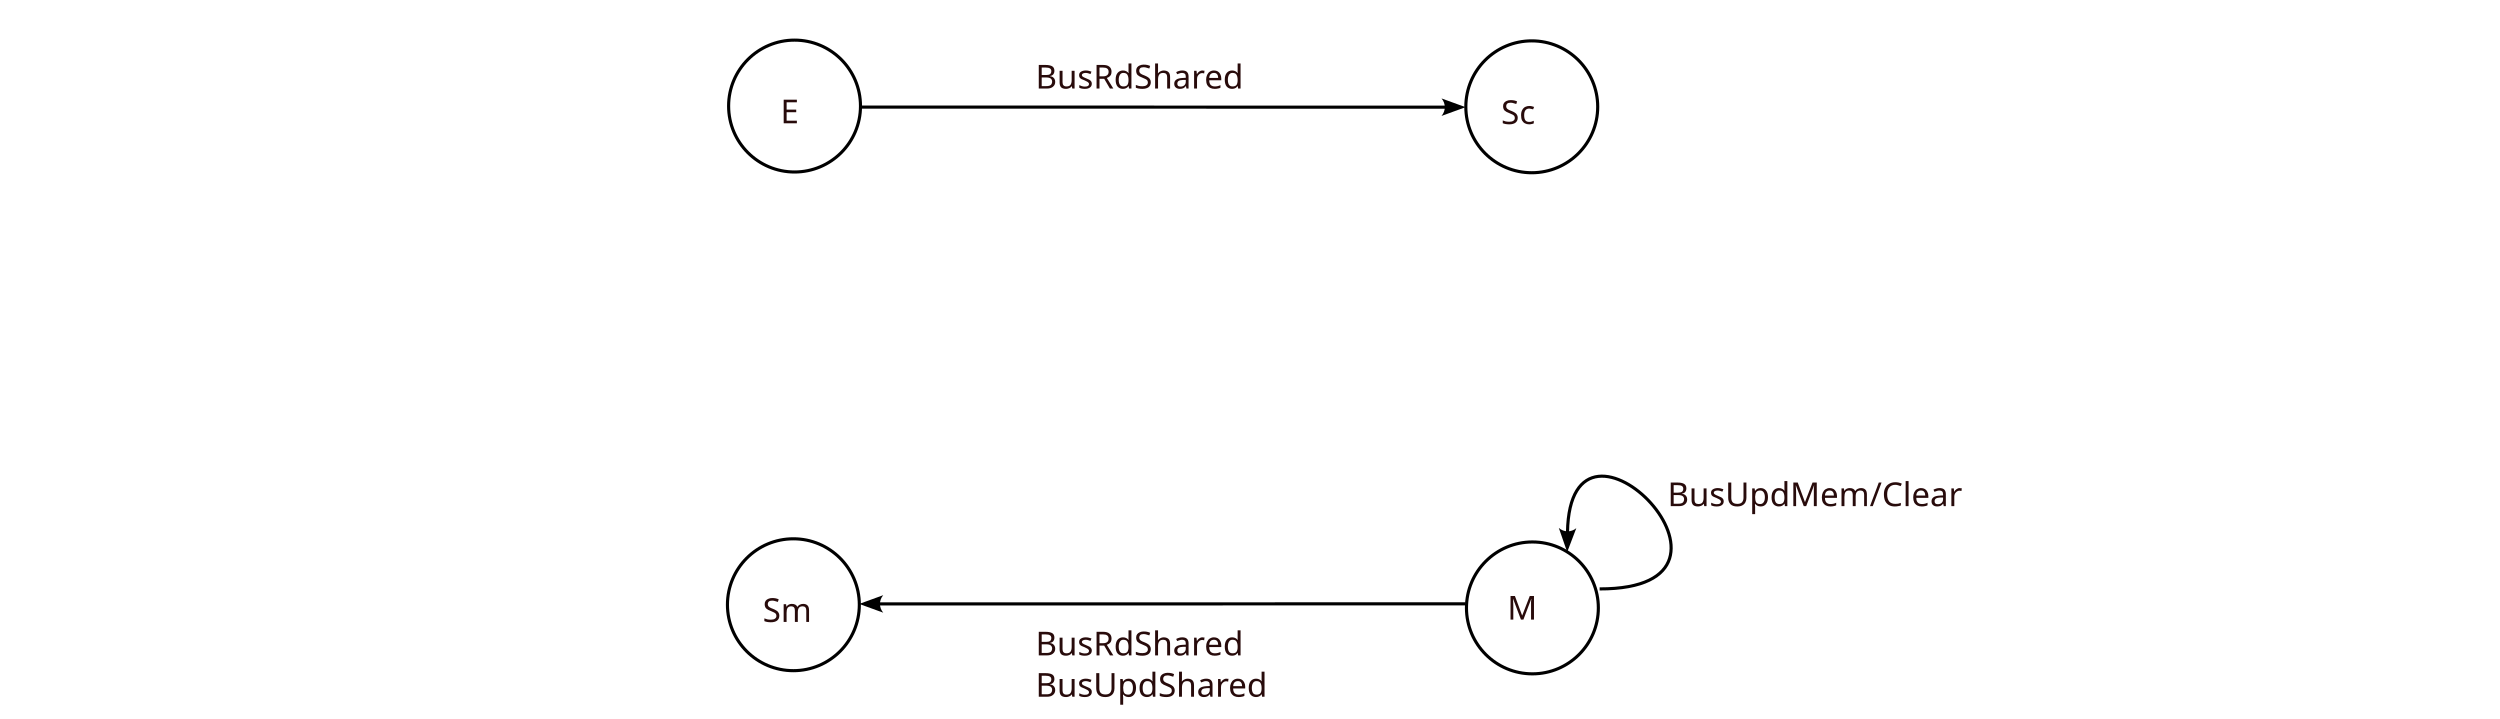
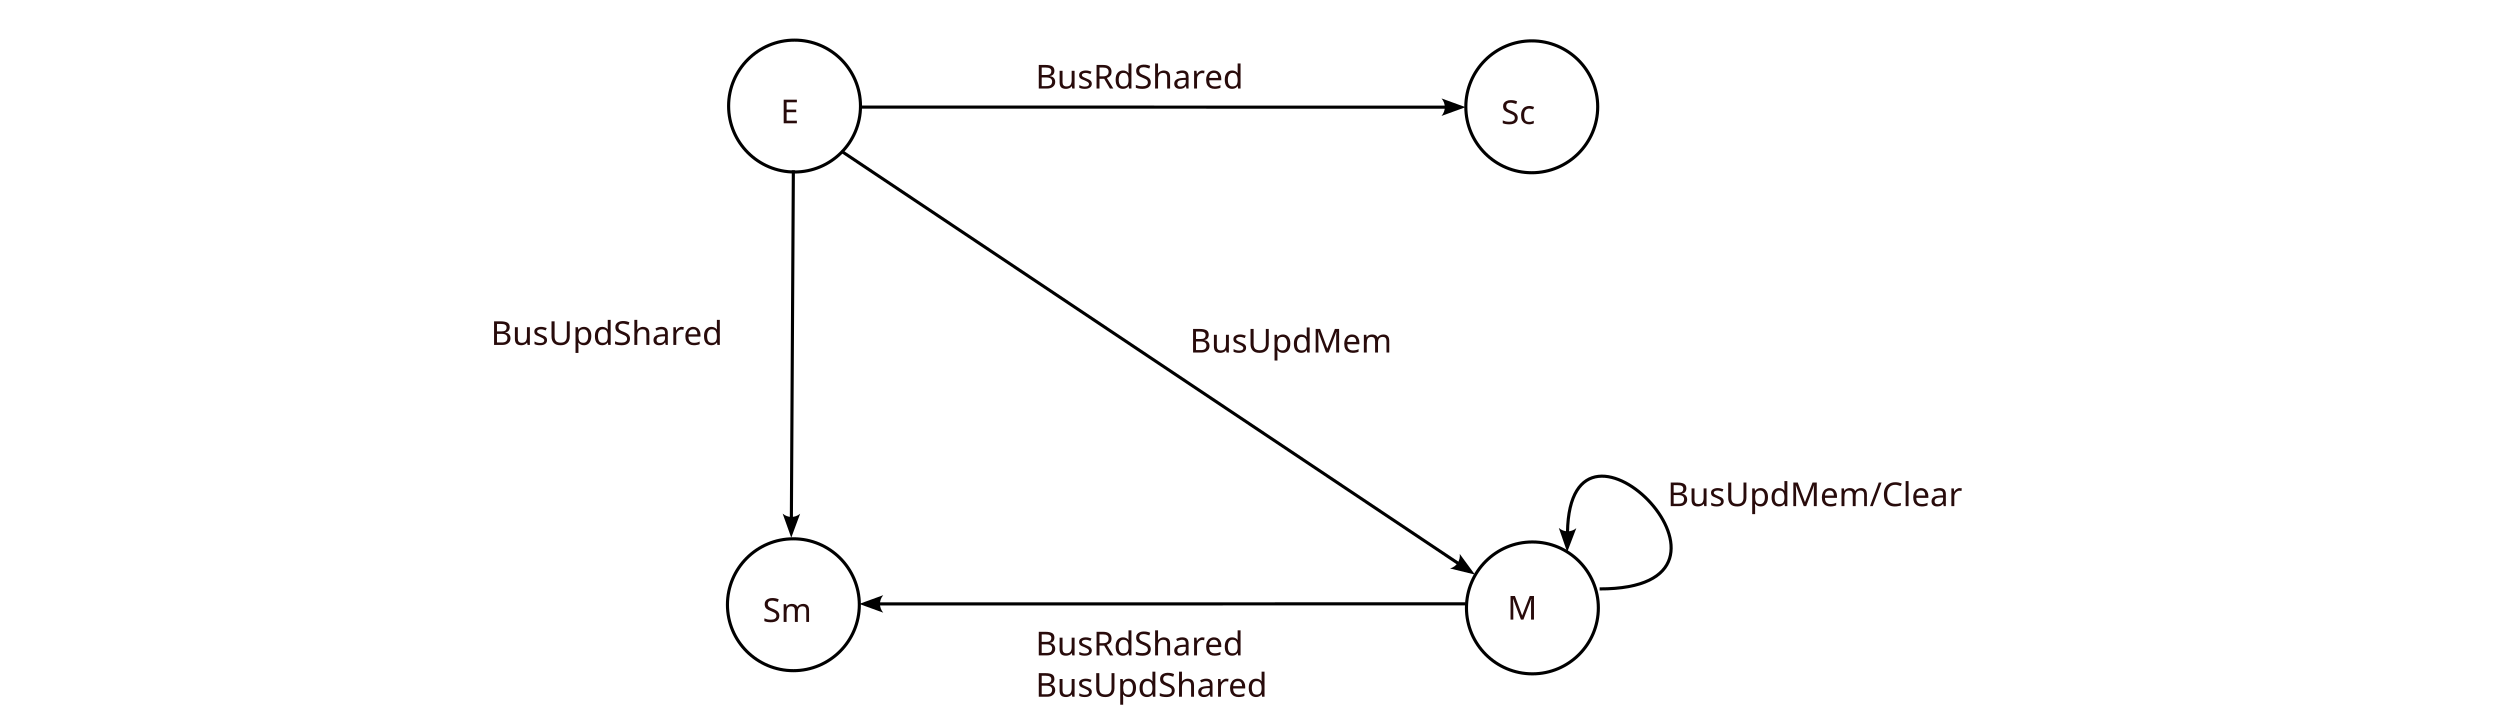
<svg xmlns="http://www.w3.org/2000/svg" width="240mm" height="69mm" viewBox="0 0 240 69" version="1.1" id="svg8">
  <defs id="defs2">
    <marker style="overflow:visible" id="marker8495" refX="0" refY="0" orient="auto-start-reverse" markerWidth="7.7" markerHeight="5.6" viewBox="0 0 7.7 5.6" preserveAspectRatio="xMidYMid">
      <path transform="scale(0.7)" d="M -2,-4 9,0 -2,4 c 2,-2.33 2,-5.66 0,-8 z" style="fill:context-stroke;fill-rule:evenodd;stroke:none" id="path8493" />
    </marker>
    <marker style="overflow:visible" id="Arrow2" refX="0" refY="0" orient="auto-start-reverse" markerWidth="7.7" markerHeight="5.6" viewBox="0 0 7.7 5.6" preserveAspectRatio="xMidYMid">
      <path transform="scale(0.7)" d="M -2,-4 9,0 -2,4 c 2,-2.33 2,-5.66 0,-8 z" style="fill:context-stroke;fill-rule:evenodd;stroke:none" id="arrow2L" />
    </marker>
  </defs>
  <g id="layer1" transform="translate(0,-177)">
    <circle style="fill:none;stroke:#000000;stroke-width:0.3;stroke-opacity:1" id="path110" cx="147.111" cy="235.359" r="6.33" />
    <text xml:space="preserve" style="font-style:normal;font-variant:normal;font-weight:normal;font-stretch:normal;font-size:3.175px;font-family:sans-serif;-inkscape-font-specification:'sans-serif, Normal';font-variant-ligatures:normal;font-variant-caps:normal;font-variant-numeric:normal;font-variant-east-asian:normal;fill:#280b0b;fill-opacity:1;stroke:none;stroke-width:0.3;stroke-opacity:1" x="144.699" y="236.483" id="text1055">
      <tspan id="tspan1835" x="144.699" y="236.483">M</tspan>
    </text>
    <circle style="fill:none;stroke:#000000;stroke-width:0.3;stroke-opacity:1" id="path110-3" cx="76.277" cy="187.182" r="6.33" />
    <text xml:space="preserve" style="font-style:normal;font-variant:normal;font-weight:normal;font-stretch:normal;font-size:3.175px;font-family:sans-serif;-inkscape-font-specification:'sans-serif, Normal';font-variant-ligatures:normal;font-variant-caps:normal;font-variant-numeric:normal;font-variant-east-asian:normal;fill:#280b0b;fill-opacity:1;stroke:none;stroke-width:0.3;stroke-opacity:1" x="74.923" y="188.835" id="text1055-6">
      <tspan id="tspan302" x="74.923" y="188.835">E</tspan>
    </text>
    <circle style="fill:none;stroke:#000000;stroke-width:0.3;stroke-opacity:1" id="path110-5" cx="147.05" cy="187.253" r="6.33" />
    <text xml:space="preserve" style="font-style:normal;font-variant:normal;font-weight:normal;font-stretch:normal;font-size:3.175px;font-family:sans-serif;-inkscape-font-specification:'sans-serif, Normal';font-variant-ligatures:normal;font-variant-caps:normal;font-variant-numeric:normal;font-variant-east-asian:normal;fill:#280b0b;fill-opacity:1;stroke:none;stroke-width:0.3;stroke-opacity:1" x="144.109" y="188.906" id="text1055-3">
      <tspan x="144.109" y="188.906" id="tspan406">Sc</tspan>
    </text>
    <circle style="fill:none;stroke:#000000;stroke-width:0.3;stroke-opacity:1" id="path110-6" cx="76.165" cy="235.055" r="6.33" />
    <text xml:space="preserve" style="font-style:normal;font-variant:normal;font-weight:normal;font-stretch:normal;font-size:3.175px;font-family:sans-serif;-inkscape-font-specification:'sans-serif, Normal';font-variant-ligatures:normal;font-variant-caps:normal;font-variant-numeric:normal;font-variant-east-asian:normal;fill:#280b0b;fill-opacity:1;stroke:none;stroke-width:0.3;stroke-opacity:1" x="73.224" y="236.707" id="text1055-2">
      <tspan id="tspan1835-9" x="73.224" y="236.707">Sm</tspan>
    </text>
    <text xml:space="preserve" style="font-style:normal;font-variant:normal;font-weight:normal;font-stretch:normal;font-size:3.175px;font-family:sans-serif;-inkscape-font-specification:'sans-serif, Normal';font-variant-ligatures:normal;font-variant-caps:normal;font-variant-numeric:normal;font-variant-east-asian:normal;fill:#280b0b;fill-opacity:1;stroke:none;stroke-width:0.3;stroke-opacity:1" x="99.411" y="239.918" id="text7721-3">
      <tspan id="tspan7719-5" x="99.411" y="239.918">BusRdShared</tspan>
      <tspan x="99.411" y="243.887" id="tspan446">BusUpdShared</tspan>
    </text>
    <path style="fill:none;stroke:#000000;stroke-width:0.3;marker-end:url(#marker8495)" d="m 140.696,234.968 -56.325,0.009" id="path8491" />
    <path style="fill:none;stroke:#000000;stroke-width:0.3;marker-end:url(#marker8495)" d="m 82.481,187.28 56.325,0.009" id="path457" />
    <text xml:space="preserve" style="font-style:normal;font-variant:normal;font-weight:normal;font-stretch:normal;font-size:3.175px;font-family:sans-serif;-inkscape-font-specification:'sans-serif, Normal';font-variant-ligatures:normal;font-variant-caps:normal;font-variant-numeric:normal;font-variant-east-asian:normal;fill:#280b0b;fill-opacity:1;stroke:none;stroke-width:0.3;stroke-opacity:1" x="99.411" y="185.499" id="text479">
      <tspan id="tspan477" x="99.411" y="185.499">BusRdShared</tspan>
    </text>
    <text xml:space="preserve" style="font-style:normal;font-variant:normal;font-weight:normal;font-stretch:normal;font-size:3.175px;font-family:sans-serif;-inkscape-font-specification:'sans-serif, Normal';font-variant-ligatures:normal;font-variant-caps:normal;font-variant-numeric:normal;font-variant-east-asian:normal;fill:#280b0b;fill-opacity:1;stroke:none;stroke-width:0.3;stroke-opacity:1" x="160.08" y="225.588" id="text479-3-7">
      <tspan id="tspan477-6-5" x="160.08" y="225.588">BusUpdMem/Clear</tspan>
    </text>
+     <text xml:space="preserve" style="font-style:normal;font-variant:normal;font-weight:normal;font-stretch:normal;font-size:3.175px;font-family:sans-serif;-inkscape-font-specification:'sans-serif, Normal';font-variant-ligatures:normal;font-variant-caps:normal;font-variant-numeric:normal;font-variant-east-asian:normal;fill:#280b0b;fill-opacity:1;stroke:none;stroke-width:0.3;stroke-opacity:1" x="114.222" y="210.842" id="text479-3-7-3">
+       <tspan id="tspan477-6-5-6" x="114.222" y="210.842">BusUpdMem</tspan>
+     </text>
    <path style="fill:none;stroke:#000000;stroke-width:0.3;marker-end:url(#Arrow2)" d="m 153.564,233.536 c 16.98,0.014 -2.855,-20.193 -3.085,-5.424" id="path3806" />
+     <path style="fill:none;stroke:#000000;stroke-width:0.3;marker-end:url(#marker8495)" d="m 80.772,191.51 59.246,39.598" id="path334" />
+     <path style="fill:none;stroke:#000000;stroke-width:0.3;marker-end:url(#marker8495)" d="M 76.162,193.351 75.972,226.731" id="path541" />
+     <text xml:space="preserve" style="font-style:normal;font-variant:normal;font-weight:normal;font-stretch:normal;font-size:3.175px;font-family:sans-serif;-inkscape-font-specification:'sans-serif, Normal';font-variant-ligatures:normal;font-variant-caps:normal;font-variant-numeric:normal;font-variant-east-asian:normal;fill:#280b0b;fill-opacity:1;stroke:none;stroke-width:0.3;stroke-opacity:1" x="47.118" y="210.113" id="text608">
+       <tspan id="tspan606" x="47.118" y="210.113">BusUpdShared</tspan>
+     </text>
  </g>
</svg>
